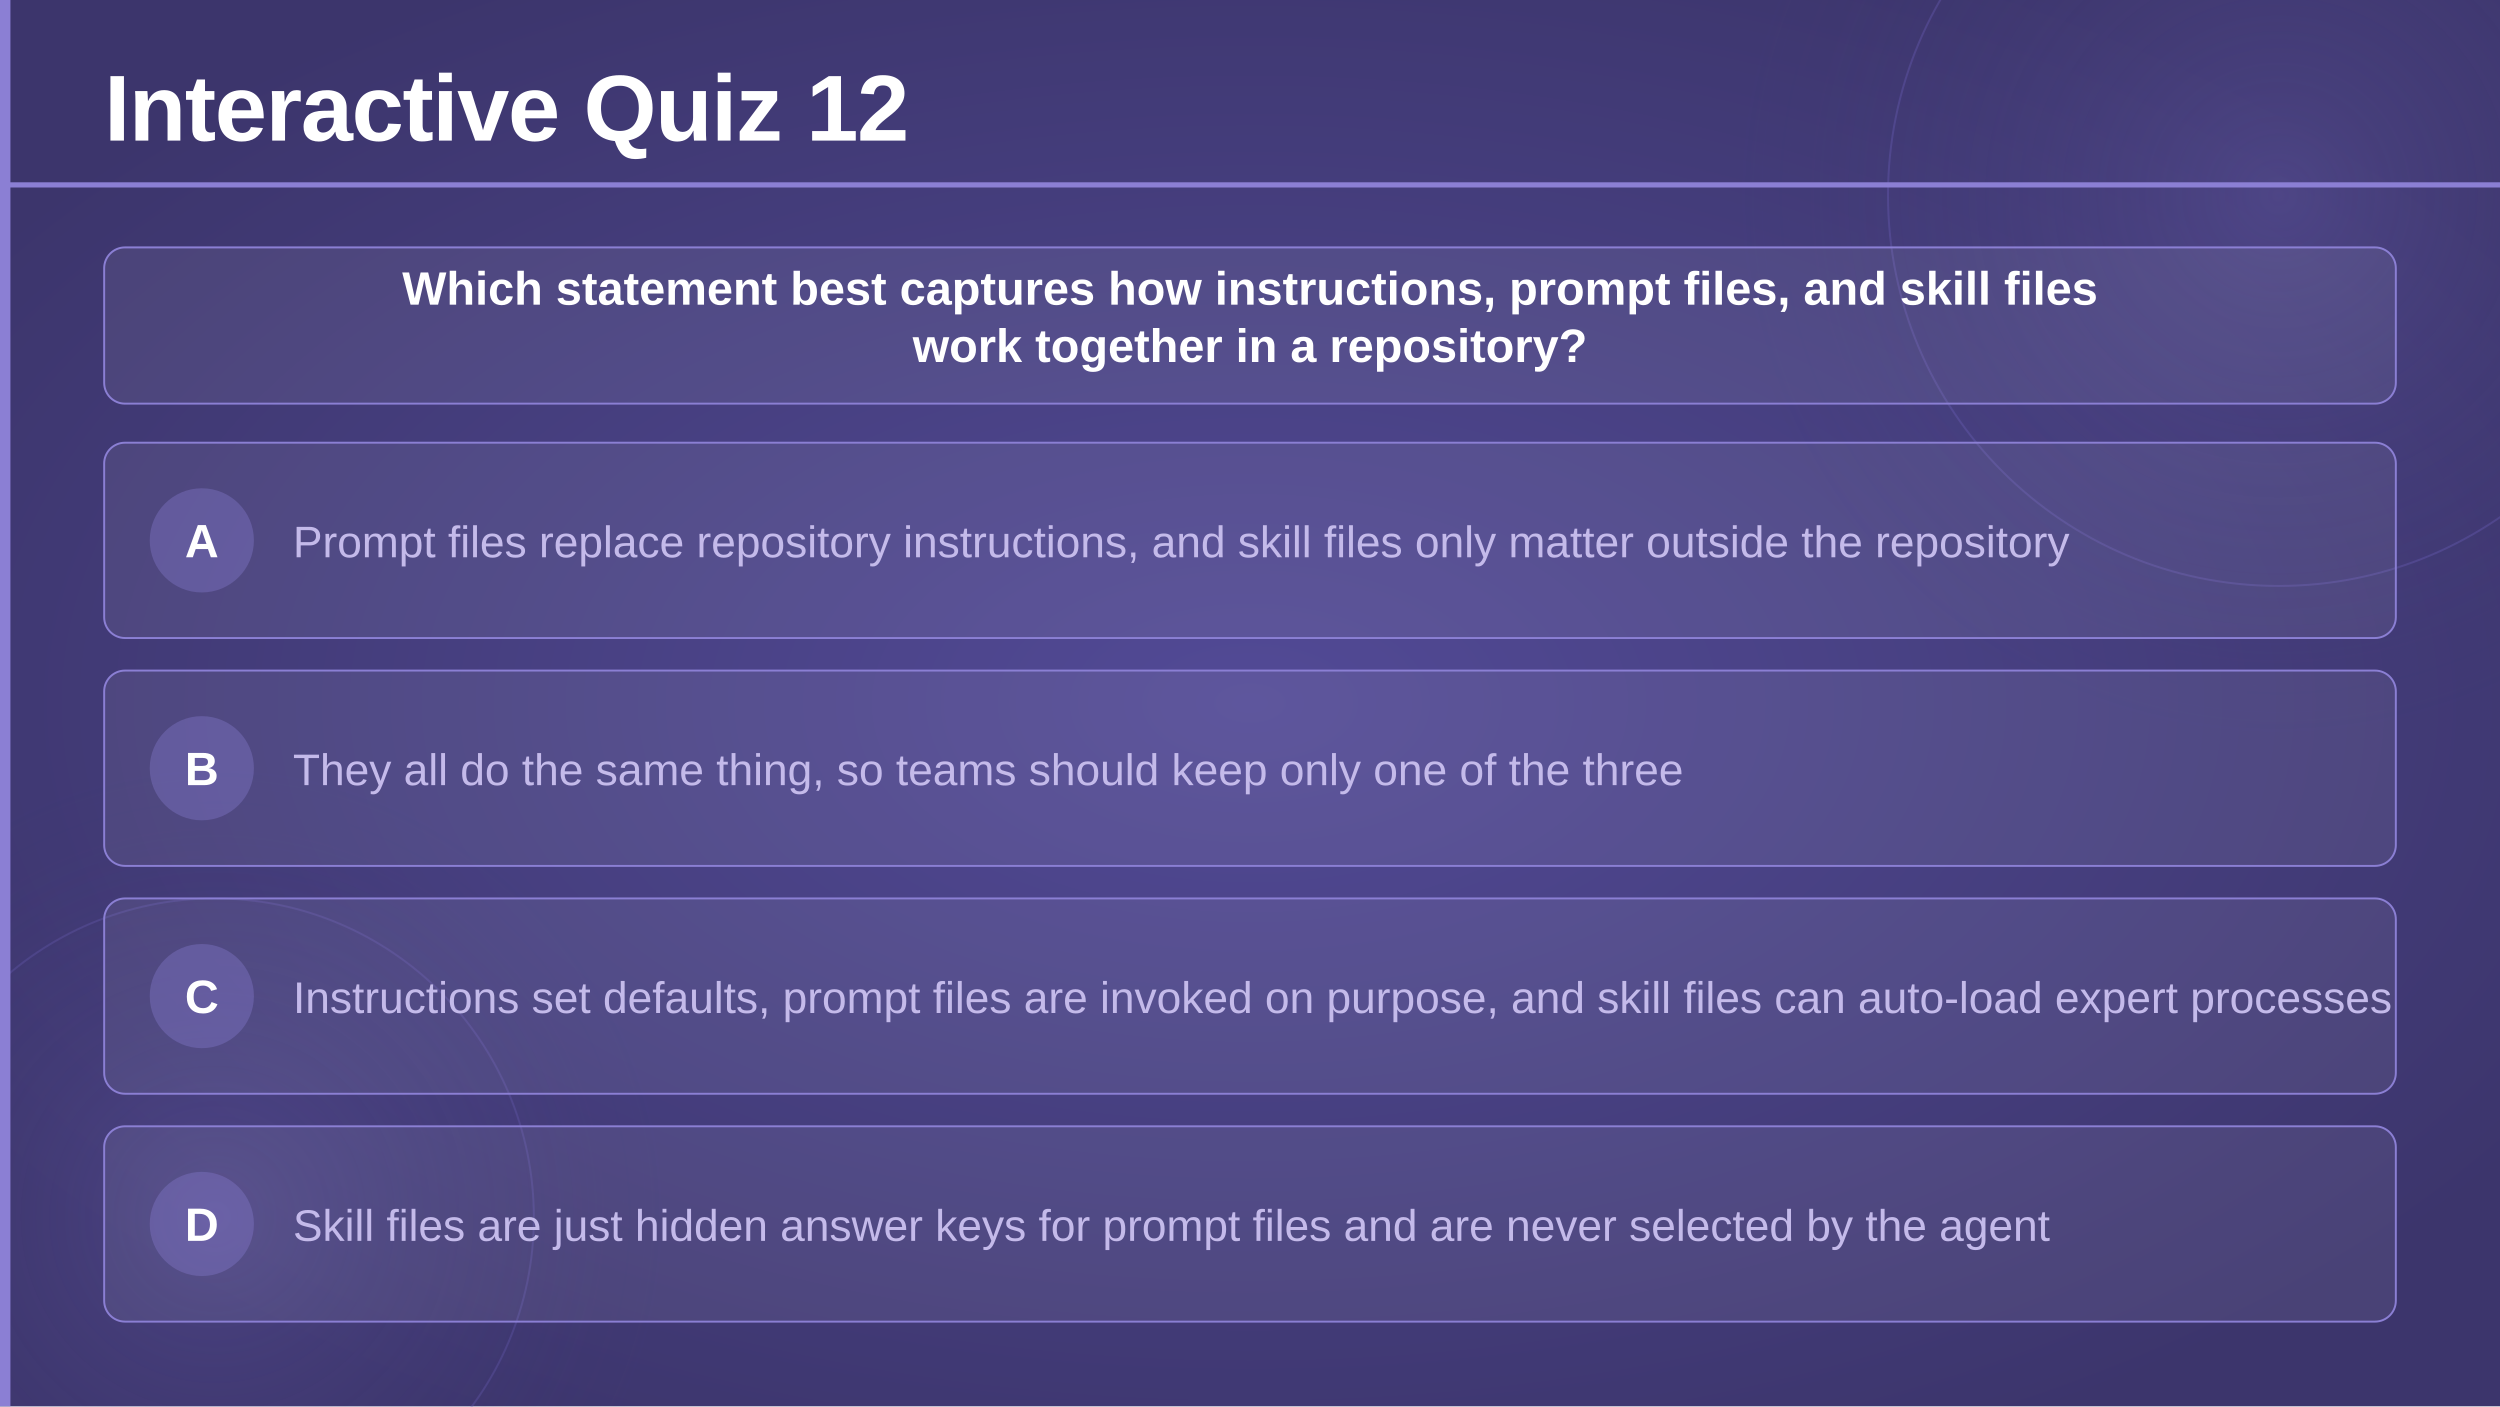
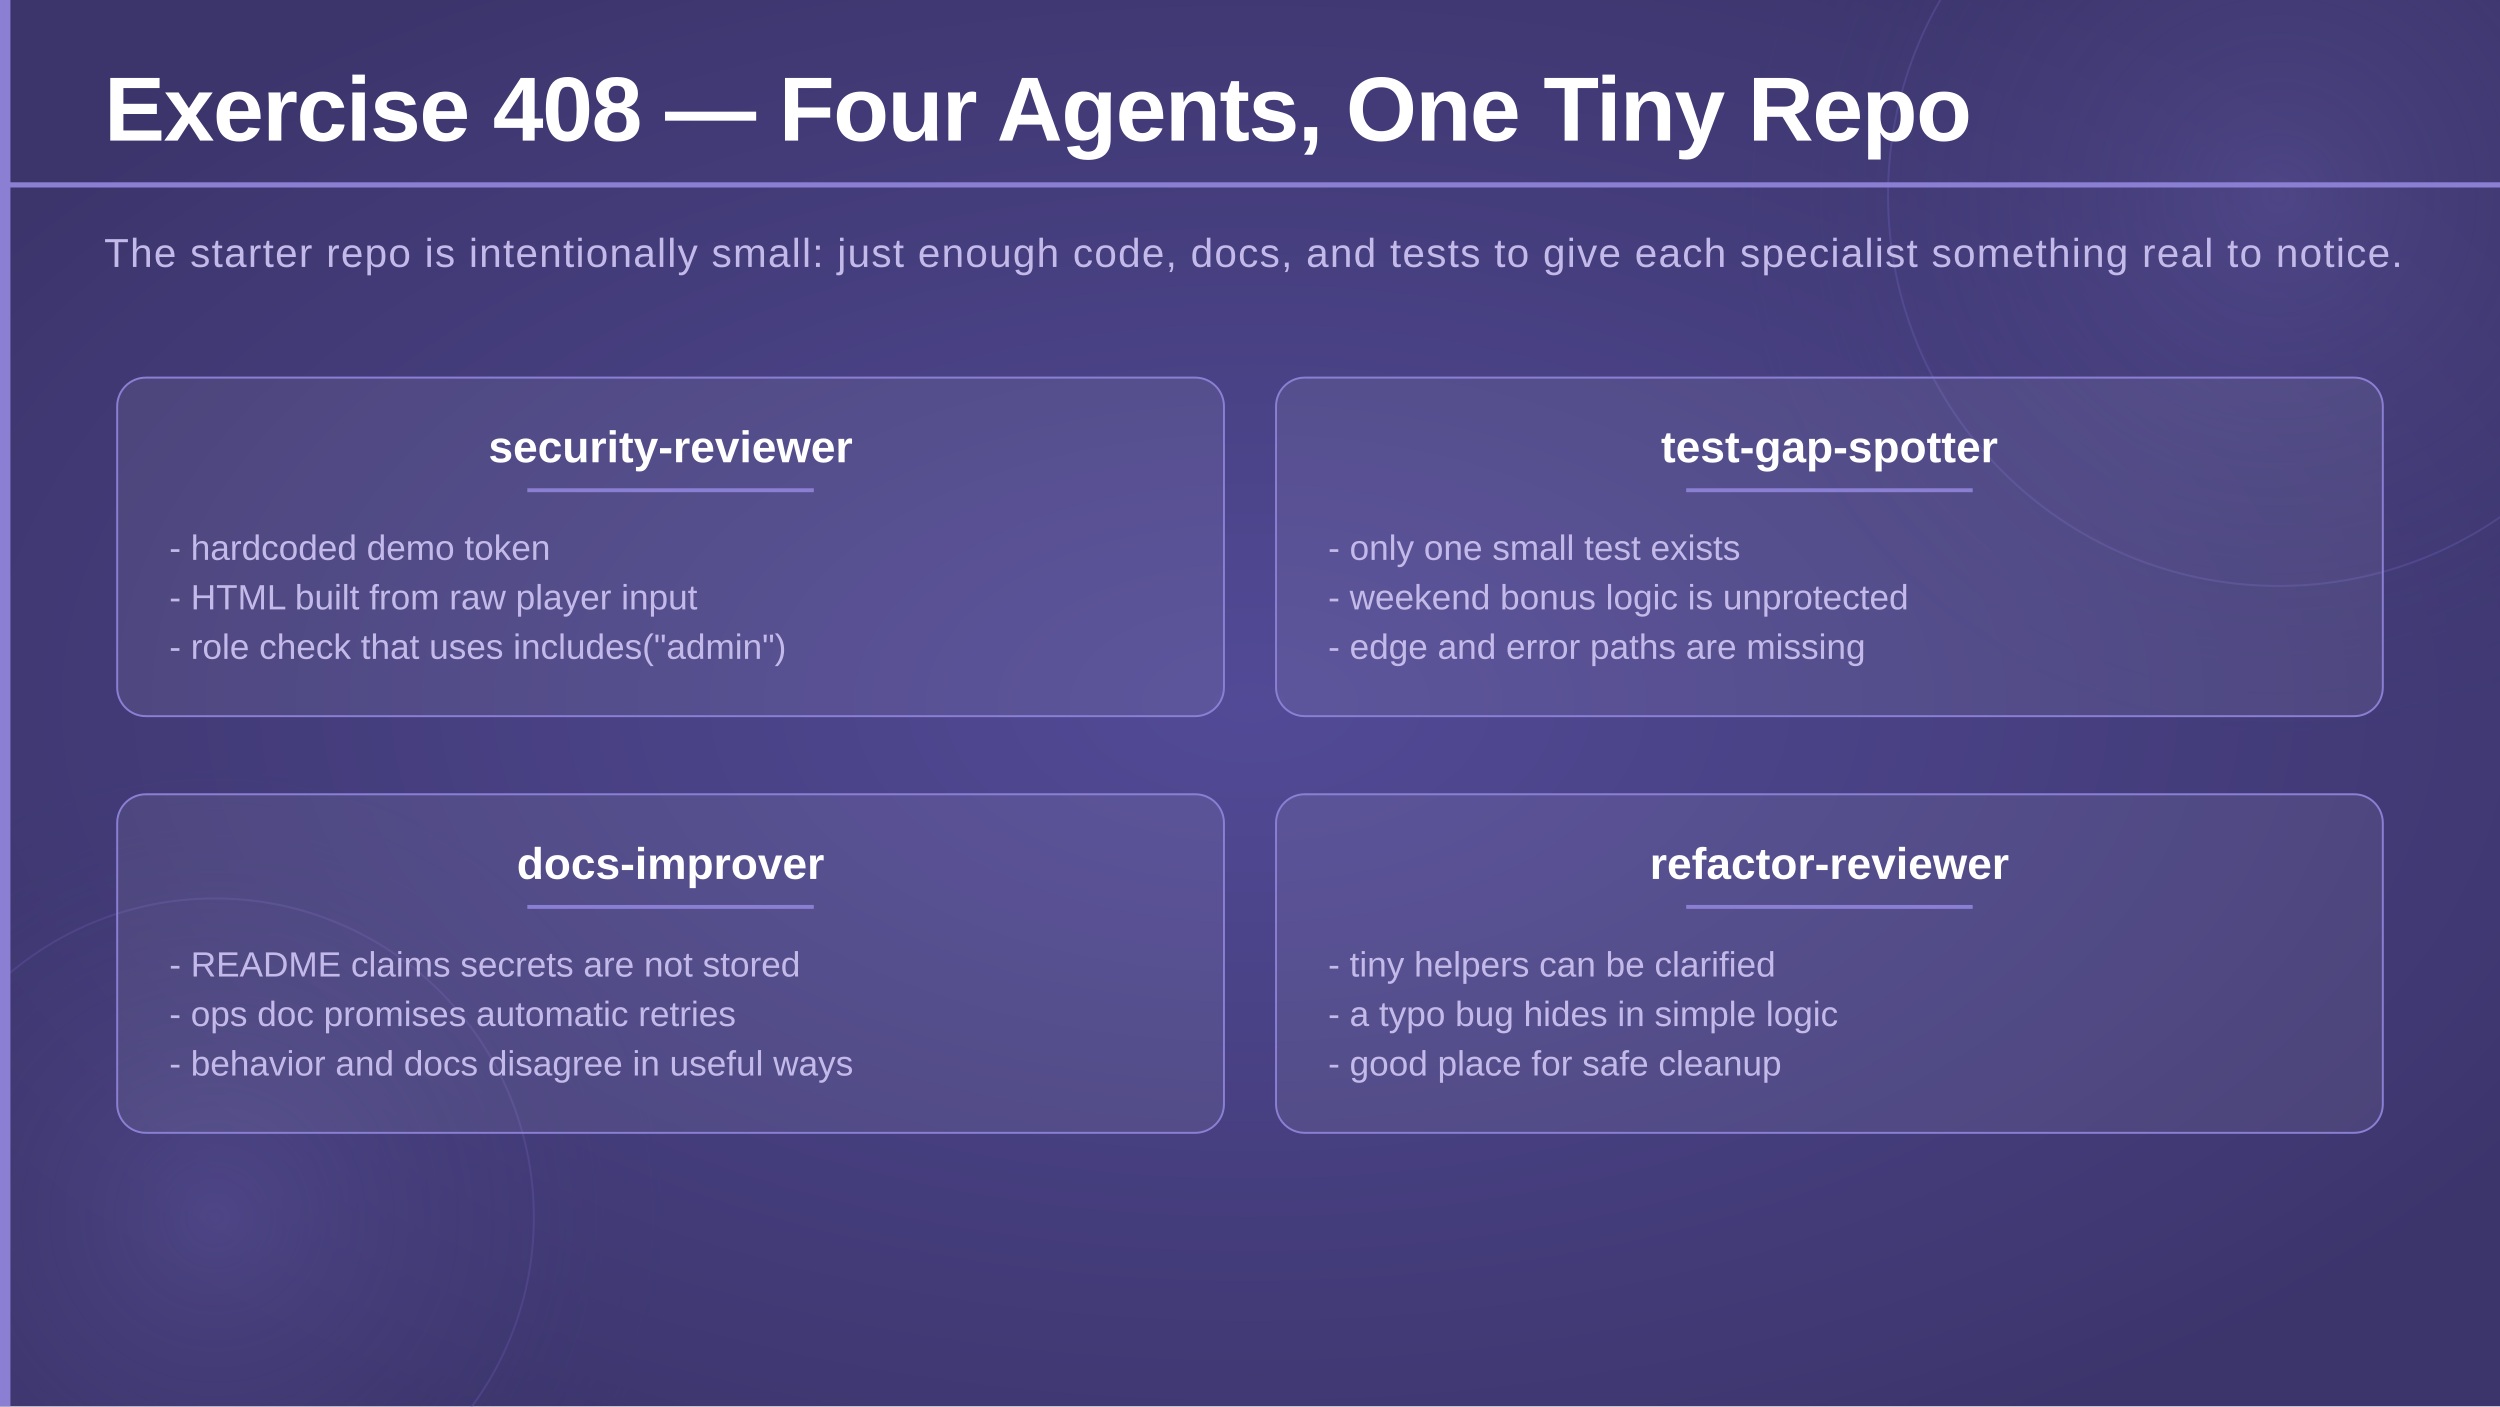
<svg xmlns="http://www.w3.org/2000/svg" viewBox="0 0 1920 1080" width="1920" height="1080">
  <defs>
    <radialGradient id="bgGlow" cx="50%" cy="50%" r="60%">
      <stop offset="0%" stop-color="#524a96" stop-opacity="1" />
      <stop offset="100%" stop-color="#3c356c" stop-opacity="1" />
    </radialGradient>
    <radialGradient id="circleGlow" cx="50%" cy="50%" r="50%">
      <stop offset="0%" stop-color="#7c70c8" stop-opacity="0.25" />
      <stop offset="100%" stop-color="#3c356c" stop-opacity="0" />
    </radialGradient>
  </defs>
  <rect width="1920" height="1080" fill="url(#bgGlow)" />
  <circle cx="1750" cy="150" r="420" fill="url(#circleGlow)" />
  <circle cx="1750" cy="150" r="300" fill="none" stroke="#6a5fb8" stroke-width="1.5" opacity="0.35" />
  <circle cx="165" cy="935" r="350" fill="url(#circleGlow)" />
  <circle cx="165" cy="935" r="245" fill="none" stroke="#6a5fb8" stroke-width="1.5" opacity="0.3" />
-   <rect x="0" y="0" width="8" height="1080" fill="#8b7fd4" rx="0" />
-   <text x="80" y="108" font-family="'Segoe UI', 'Helvetica Neue', Arial, sans-serif" font-size="72" font-weight="700" fill="#ffffff" letter-spacing="-1">Interactive Quiz 12</text>
-   <rect x="0" y="140" width="1920" height="4" fill="#8b7fd4" rx="0" />
-   <rect x="80" y="190" width="1760" height="120" rx="16" fill="#ffffff" fill-opacity="0.07" stroke="#8b7fd4" stroke-width="1.5" />
-   <text x="960" y="234" text-anchor="middle" font-family="'Segoe UI', 'Helvetica Neue', Arial, sans-serif" font-size="36" font-weight="600" fill="#ffffff">Which statement best captures how instructions, prompt files, and skill files</text>
-   <text x="960" y="278" text-anchor="middle" font-family="'Segoe UI', 'Helvetica Neue', Arial, sans-serif" font-size="36" font-weight="600" fill="#ffffff">work together in a repository?</text>
-   <rect x="80" y="340" width="1760" height="150" rx="16" fill="#ffffff" fill-opacity="0.07" stroke="#8b7fd4" stroke-width="1.5" />
-   <circle cx="155" cy="415" r="40" fill="#8b7fd4" fill-opacity="0.35" />
-   <text x="155" y="428" text-anchor="middle" font-family="'Segoe UI', 'Helvetica Neue', Arial, sans-serif" font-size="36" font-weight="700" fill="#ffffff">A</text>
-   <text x="225" y="428" font-family="'Segoe UI', 'Helvetica Neue', Arial, sans-serif" font-size="34" font-weight="300" fill="#c4baea">Prompt files replace repository instructions, and skill files only matter outside the repository</text>
-   <rect x="80" y="515" width="1760" height="150" rx="16" fill="#ffffff" fill-opacity="0.07" stroke="#8b7fd4" stroke-width="1.5" />
-   <circle cx="155" cy="590" r="40" fill="#8b7fd4" fill-opacity="0.35" />
-   <text x="155" y="603" text-anchor="middle" font-family="'Segoe UI', 'Helvetica Neue', Arial, sans-serif" font-size="36" font-weight="700" fill="#ffffff">B</text>
-   <text x="225" y="603" font-family="'Segoe UI', 'Helvetica Neue', Arial, sans-serif" font-size="34" font-weight="300" fill="#c4baea">They all do the same thing, so teams should keep only one of the three</text>
-   <rect x="80" y="690" width="1760" height="150" rx="16" fill="#ffffff" fill-opacity="0.07" stroke="#8b7fd4" stroke-width="1.5" />
-   <circle cx="155" cy="765" r="40" fill="#8b7fd4" fill-opacity="0.35" />
-   <text x="155" y="778" text-anchor="middle" font-family="'Segoe UI', 'Helvetica Neue', Arial, sans-serif" font-size="36" font-weight="700" fill="#ffffff">C</text>
-   <text x="225" y="778" font-family="'Segoe UI', 'Helvetica Neue', Arial, sans-serif" font-size="34" font-weight="300" fill="#c4baea">Instructions set defaults, prompt files are invoked on purpose, and skill files can auto-load expert processes</text>
-   <rect x="80" y="865" width="1760" height="150" rx="16" fill="#ffffff" fill-opacity="0.07" stroke="#8b7fd4" stroke-width="1.5" />
-   <circle cx="155" cy="940" r="40" fill="#8b7fd4" fill-opacity="0.35" />
-   <text x="155" y="953" text-anchor="middle" font-family="'Segoe UI', 'Helvetica Neue', Arial, sans-serif" font-size="36" font-weight="700" fill="#ffffff">D</text>
-   <text x="225" y="953" font-family="'Segoe UI', 'Helvetica Neue', Arial, sans-serif" font-size="34" font-weight="300" fill="#c4baea">Skill files are just hidden answer keys for prompt files and are never selected by the agent</text>
+   <rect x="0" y="0" width="8" height="1080" fill="#8b7fd4" />
+   <text x="80" y="108" font-family="'Segoe UI', 'Helvetica Neue', Arial, sans-serif" font-size="70" font-weight="700" fill="#ffffff" letter-spacing="-1">Exercise 408 — Four Agents, One Tiny Repo</text>
+   <rect x="0" y="140" width="1920" height="4" fill="#8b7fd4" />
+   <text x="80" y="205" font-family="'Segoe UI', 'Helvetica Neue', Arial, sans-serif" font-size="31" font-weight="300" fill="#c4baea" letter-spacing="1">
+     The starter repo is intentionally small: just enough code, docs, and tests to give each specialist something real to notice.
+   </text>
+   <rect x="90" y="290" width="850" height="260" rx="22" fill="#ffffff" fill-opacity="0.07" stroke="#8b7fd4" stroke-width="1.5" />
+   <text x="515" y="355" text-anchor="middle" font-family="'Segoe UI', 'Helvetica Neue', Arial, sans-serif" font-size="34" font-weight="700" fill="#ffffff">security-reviewer</text>
+   <rect x="405" y="375" width="220" height="3" fill="#8b7fd4" />
+   <text x="130" y="430" font-family="'Segoe UI', 'Helvetica Neue', Arial, sans-serif" font-size="27" font-weight="300" fill="#c4baea">- hardcoded demo token</text>
+   <text x="130" y="468" font-family="'Segoe UI', 'Helvetica Neue', Arial, sans-serif" font-size="27" font-weight="300" fill="#c4baea">- HTML built from raw player input</text>
+   <text x="130" y="506" font-family="'Segoe UI', 'Helvetica Neue', Arial, sans-serif" font-size="27" font-weight="300" fill="#c4baea">- role check that uses includes("admin")</text>
+   <rect x="980" y="290" width="850" height="260" rx="22" fill="#ffffff" fill-opacity="0.07" stroke="#8b7fd4" stroke-width="1.5" />
+   <text x="1405" y="355" text-anchor="middle" font-family="'Segoe UI', 'Helvetica Neue', Arial, sans-serif" font-size="34" font-weight="700" fill="#ffffff">test-gap-spotter</text>
+   <rect x="1295" y="375" width="220" height="3" fill="#8b7fd4" />
+   <text x="1020" y="430" font-family="'Segoe UI', 'Helvetica Neue', Arial, sans-serif" font-size="27" font-weight="300" fill="#c4baea">- only one small test exists</text>
+   <text x="1020" y="468" font-family="'Segoe UI', 'Helvetica Neue', Arial, sans-serif" font-size="27" font-weight="300" fill="#c4baea">- weekend bonus logic is unprotected</text>
+   <text x="1020" y="506" font-family="'Segoe UI', 'Helvetica Neue', Arial, sans-serif" font-size="27" font-weight="300" fill="#c4baea">- edge and error paths are missing</text>
+   <rect x="90" y="610" width="850" height="260" rx="22" fill="#ffffff" fill-opacity="0.07" stroke="#8b7fd4" stroke-width="1.5" />
+   <text x="515" y="675" text-anchor="middle" font-family="'Segoe UI', 'Helvetica Neue', Arial, sans-serif" font-size="34" font-weight="700" fill="#ffffff">docs-improver</text>
+   <rect x="405" y="695" width="220" height="3" fill="#8b7fd4" />
+   <text x="130" y="750" font-family="'Segoe UI', 'Helvetica Neue', Arial, sans-serif" font-size="27" font-weight="300" fill="#c4baea">- README claims secrets are not stored</text>
+   <text x="130" y="788" font-family="'Segoe UI', 'Helvetica Neue', Arial, sans-serif" font-size="27" font-weight="300" fill="#c4baea">- ops doc promises automatic retries</text>
+   <text x="130" y="826" font-family="'Segoe UI', 'Helvetica Neue', Arial, sans-serif" font-size="27" font-weight="300" fill="#c4baea">- behavior and docs disagree in useful ways</text>
+   <rect x="980" y="610" width="850" height="260" rx="22" fill="#ffffff" fill-opacity="0.07" stroke="#8b7fd4" stroke-width="1.5" />
+   <text x="1405" y="675" text-anchor="middle" font-family="'Segoe UI', 'Helvetica Neue', Arial, sans-serif" font-size="34" font-weight="700" fill="#ffffff">refactor-reviewer</text>
+   <rect x="1295" y="695" width="220" height="3" fill="#8b7fd4" />
+   <text x="1020" y="750" font-family="'Segoe UI', 'Helvetica Neue', Arial, sans-serif" font-size="27" font-weight="300" fill="#c4baea">- tiny helpers can be clarified</text>
+   <text x="1020" y="788" font-family="'Segoe UI', 'Helvetica Neue', Arial, sans-serif" font-size="27" font-weight="300" fill="#c4baea">- a typo bug hides in simple logic</text>
+   <text x="1020" y="826" font-family="'Segoe UI', 'Helvetica Neue', Arial, sans-serif" font-size="27" font-weight="300" fill="#c4baea">- good place for safe cleanup</text>
</svg>
